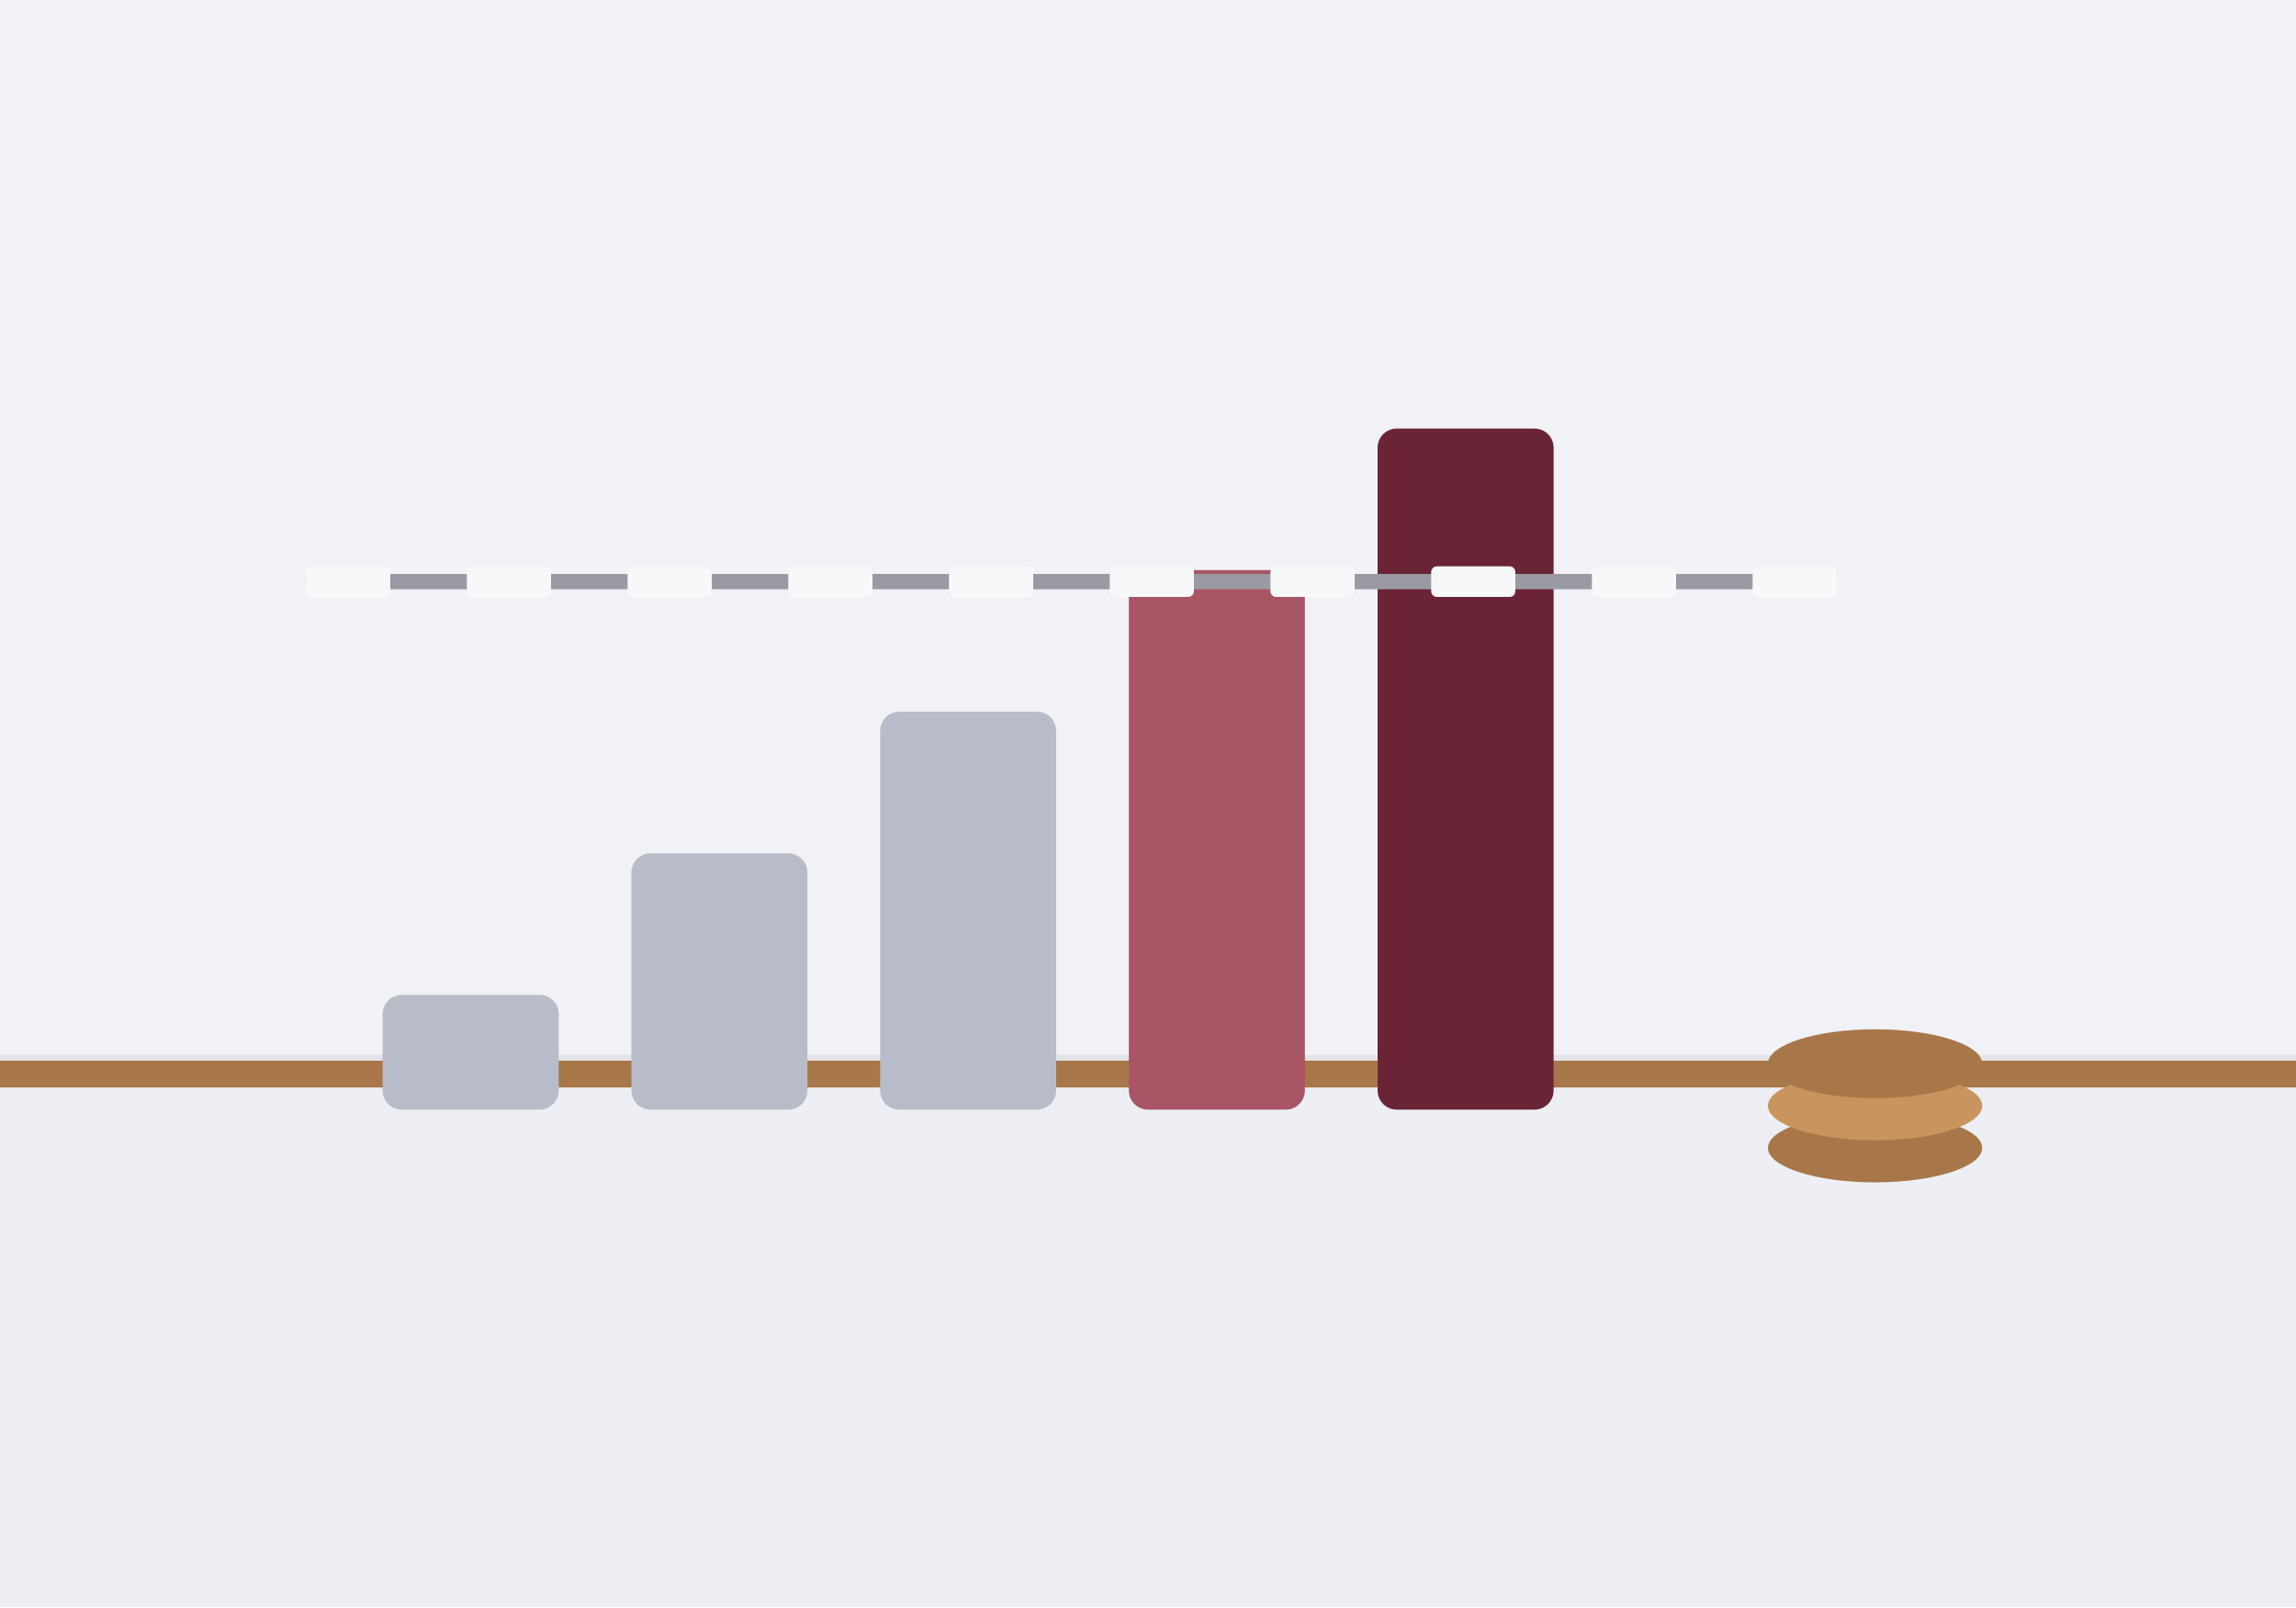
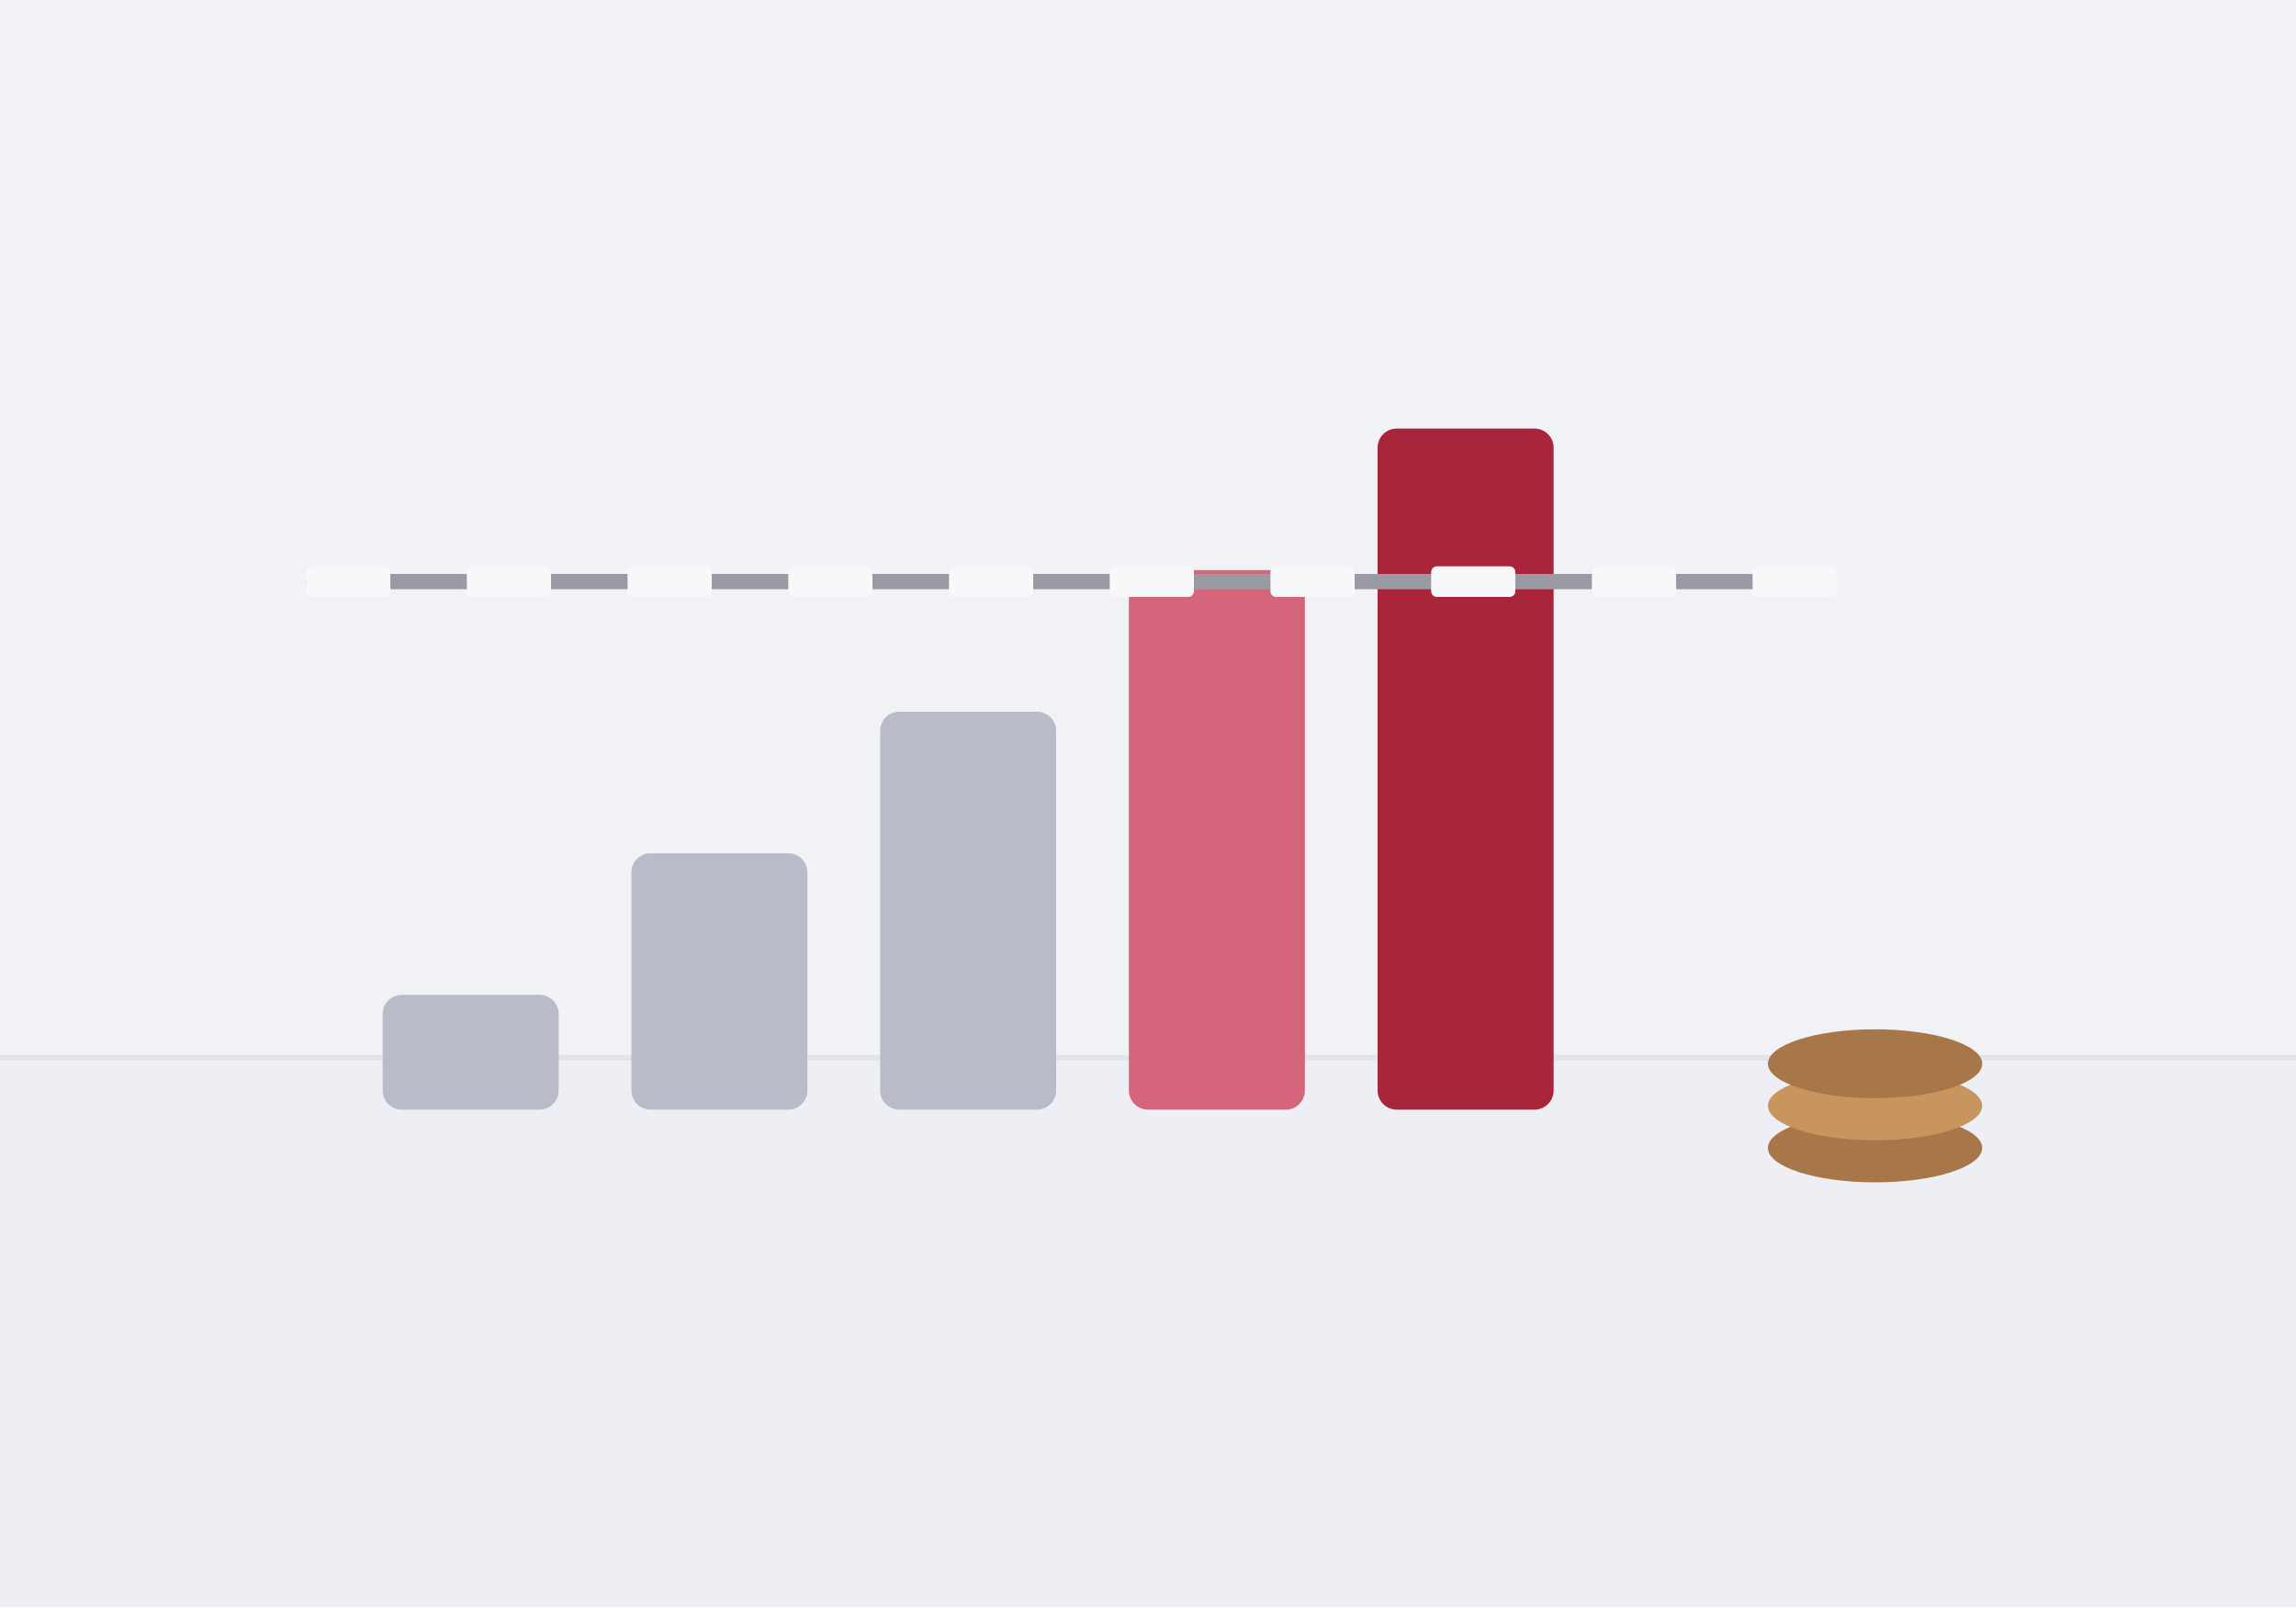
<svg xmlns="http://www.w3.org/2000/svg" viewBox="0 0 1200 840" width="1200" height="840" role="img">
  <rect x="0" y="0" width="1200" height="840" fill="#F7F8FA" />
  <rect x="0" y="0" width="1200" height="554.4" fill="#F1F2F6" />
  <rect x="0" y="554.4" width="1200" height="285.6" fill="#EDEFF4" />
  <rect x="0" y="551.4" width="1200" height="3" fill="rgba(0,0,0,.06)" />
-   <rect x="0" y="554.4" width="1200" height="14" fill="#A87749" />
  <rect x="200" y="520" width="92" height="60" fill="#B7BCC8" rx="10" />
  <rect x="330" y="446" width="92" height="134" fill="#B7BCC8" rx="10" />
  <rect x="460" y="372" width="92" height="208" fill="#B7BCC8" rx="10" />
-   <rect x="590" y="298" width="92" height="282" fill="#A95566" rx="10" />
-   <rect x="720" y="224" width="92" height="356" fill="#6B2436" rx="10" />
+   <rect x="590" y="298" width="92" height="282" fill="#D4657A" rx="10" />
+   <rect x="720" y="224" width="92" height="356" fill="#A9253B" rx="10" />
  <rect x="160" y="300" width="800" height="8" fill="#9A9AA5" rx="4" />
  <rect x="160" y="296" width="44" height="16" fill="#F7F8FA" rx="3" />
  <rect x="244" y="296" width="44" height="16" fill="#F7F8FA" rx="3" />
  <rect x="328" y="296" width="44" height="16" fill="#F7F8FA" rx="3" />
  <rect x="412" y="296" width="44" height="16" fill="#F7F8FA" rx="3" />
  <rect x="496" y="296" width="44" height="16" fill="#F7F8FA" rx="3" />
  <rect x="580" y="296" width="44" height="16" fill="#F7F8FA" rx="3" />
  <rect x="664" y="296" width="44" height="16" fill="#F7F8FA" rx="3" />
  <rect x="748" y="296" width="44" height="16" fill="#F7F8FA" rx="3" />
  <rect x="832" y="296" width="44" height="16" fill="#F7F8FA" rx="3" />
  <rect x="916" y="296" width="44" height="16" fill="#F7F8FA" rx="3" />
  <ellipse cx="980" cy="600" rx="56" ry="18" fill="#A87749" />
  <ellipse cx="980" cy="578" rx="56" ry="18" fill="#C9955F" />
  <ellipse cx="980" cy="556" rx="56" ry="18" fill="#A87749" />
</svg>
